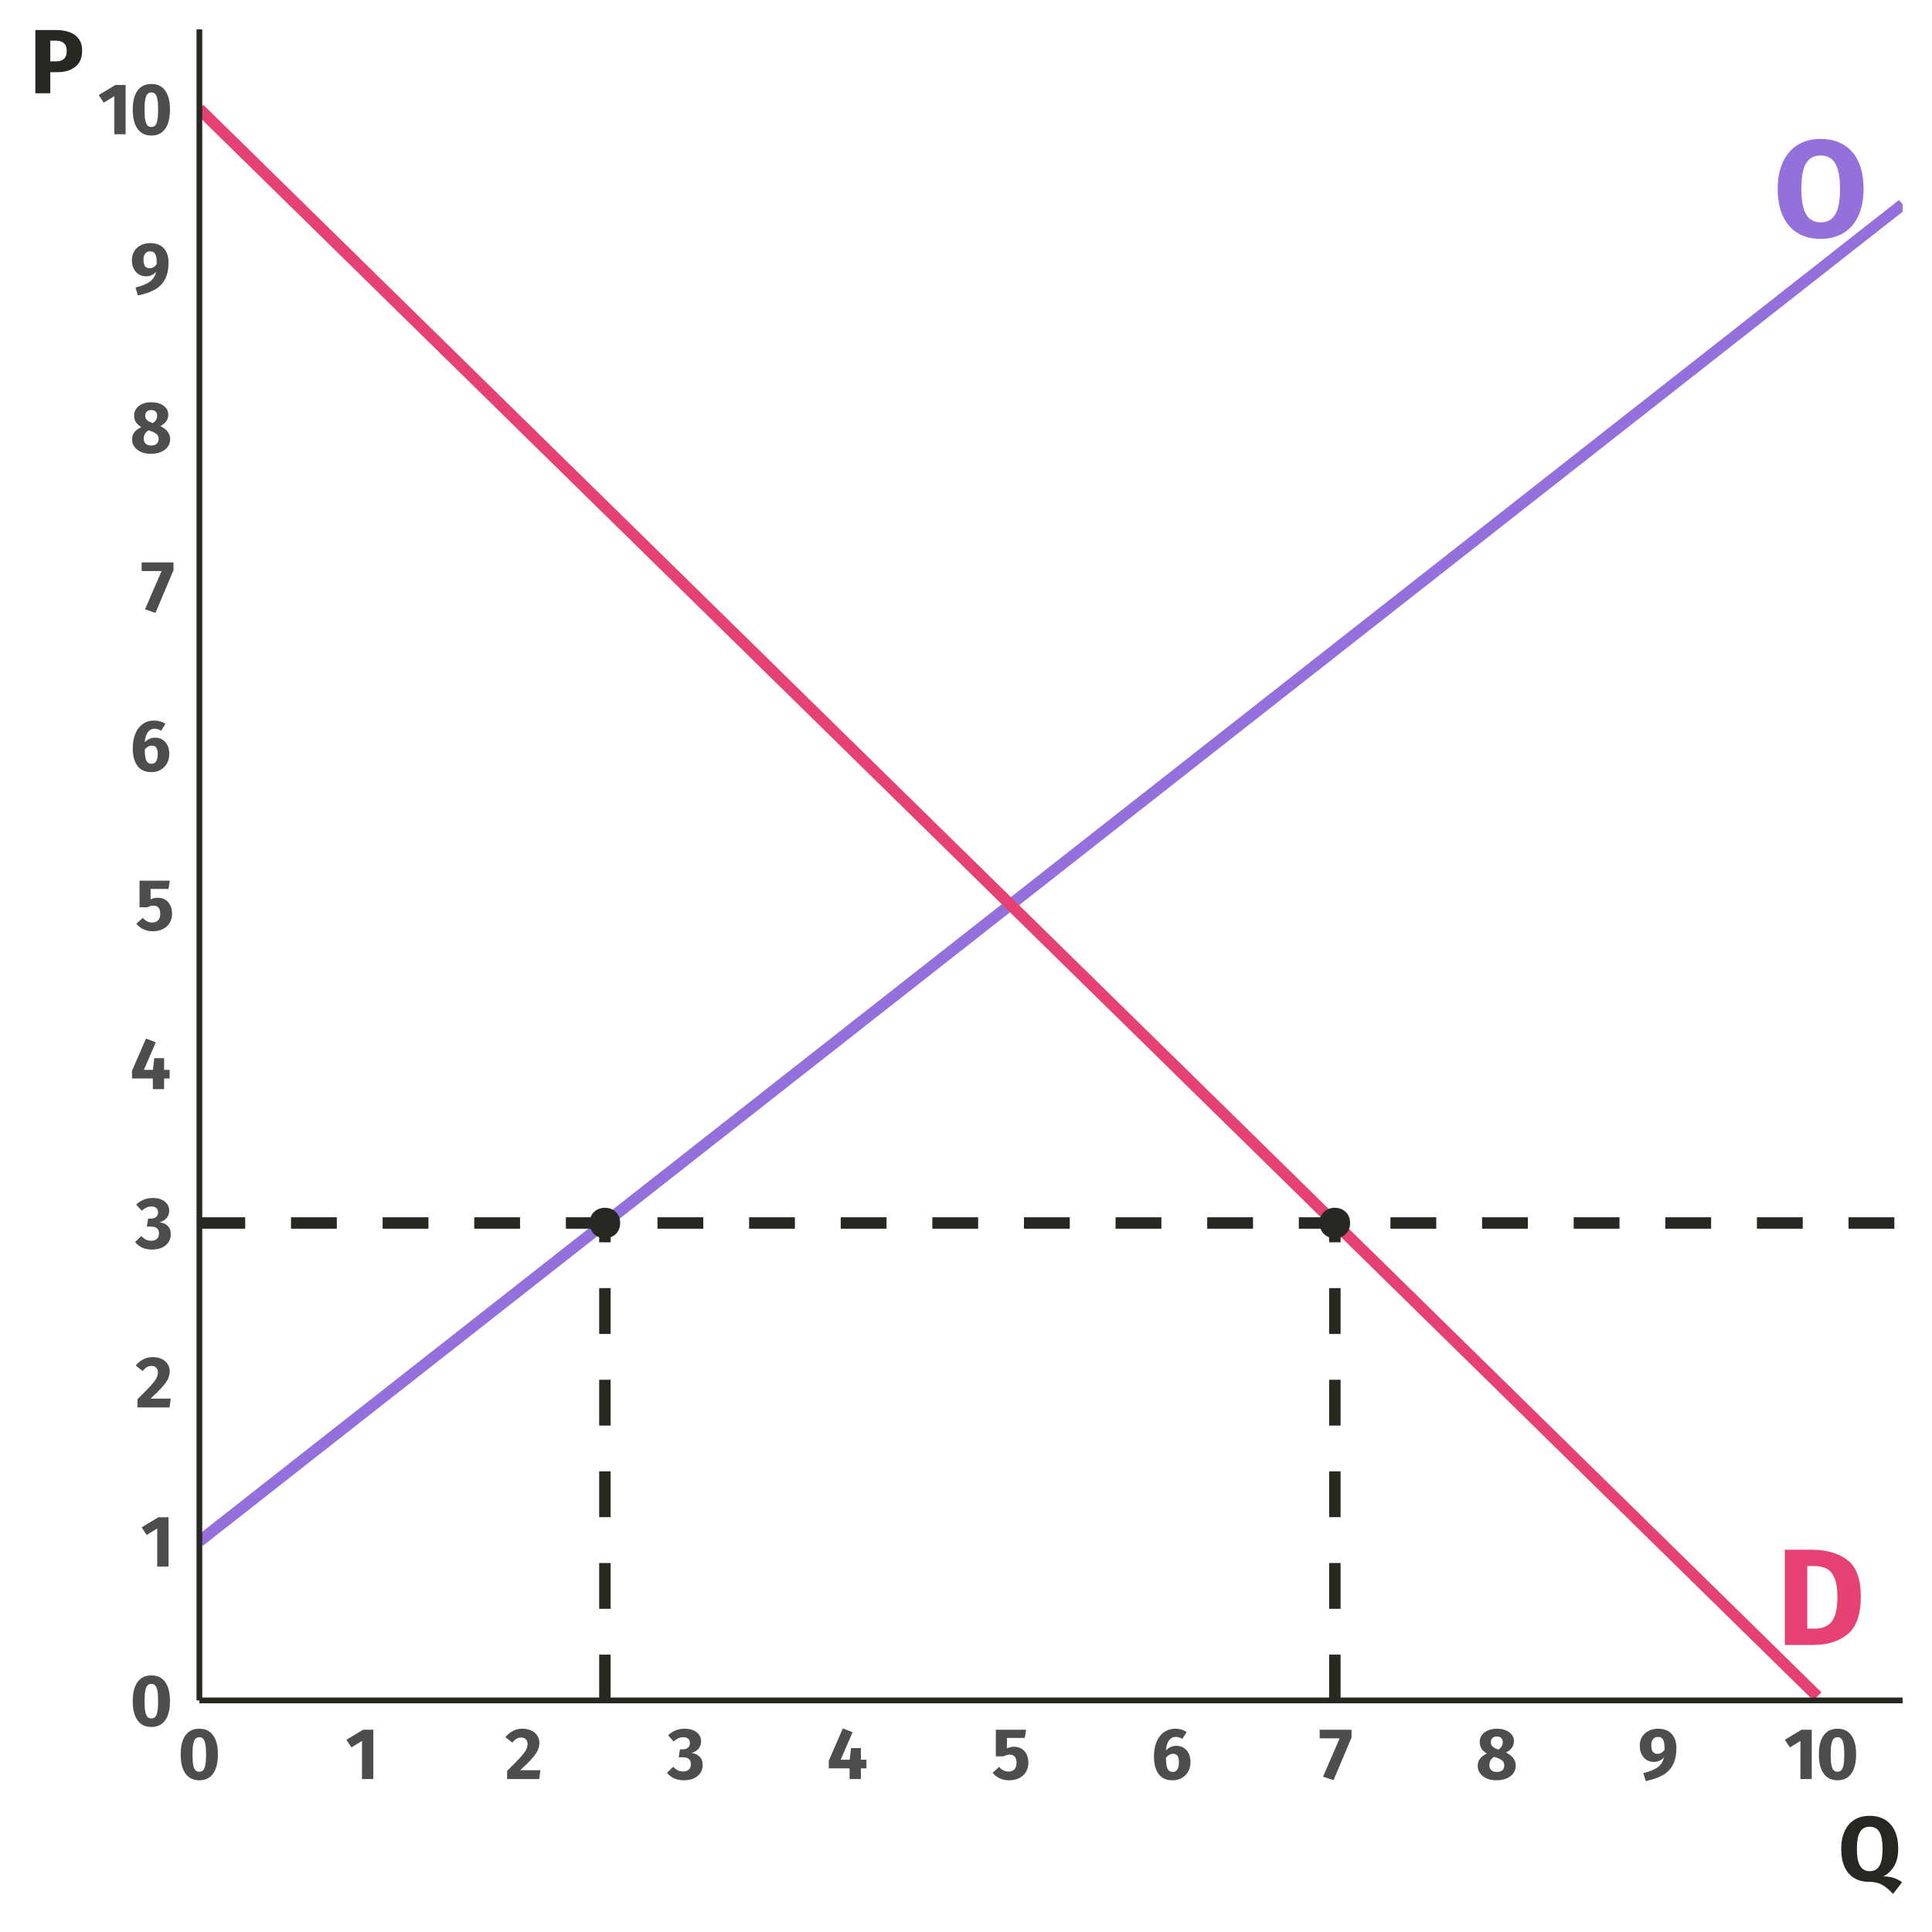
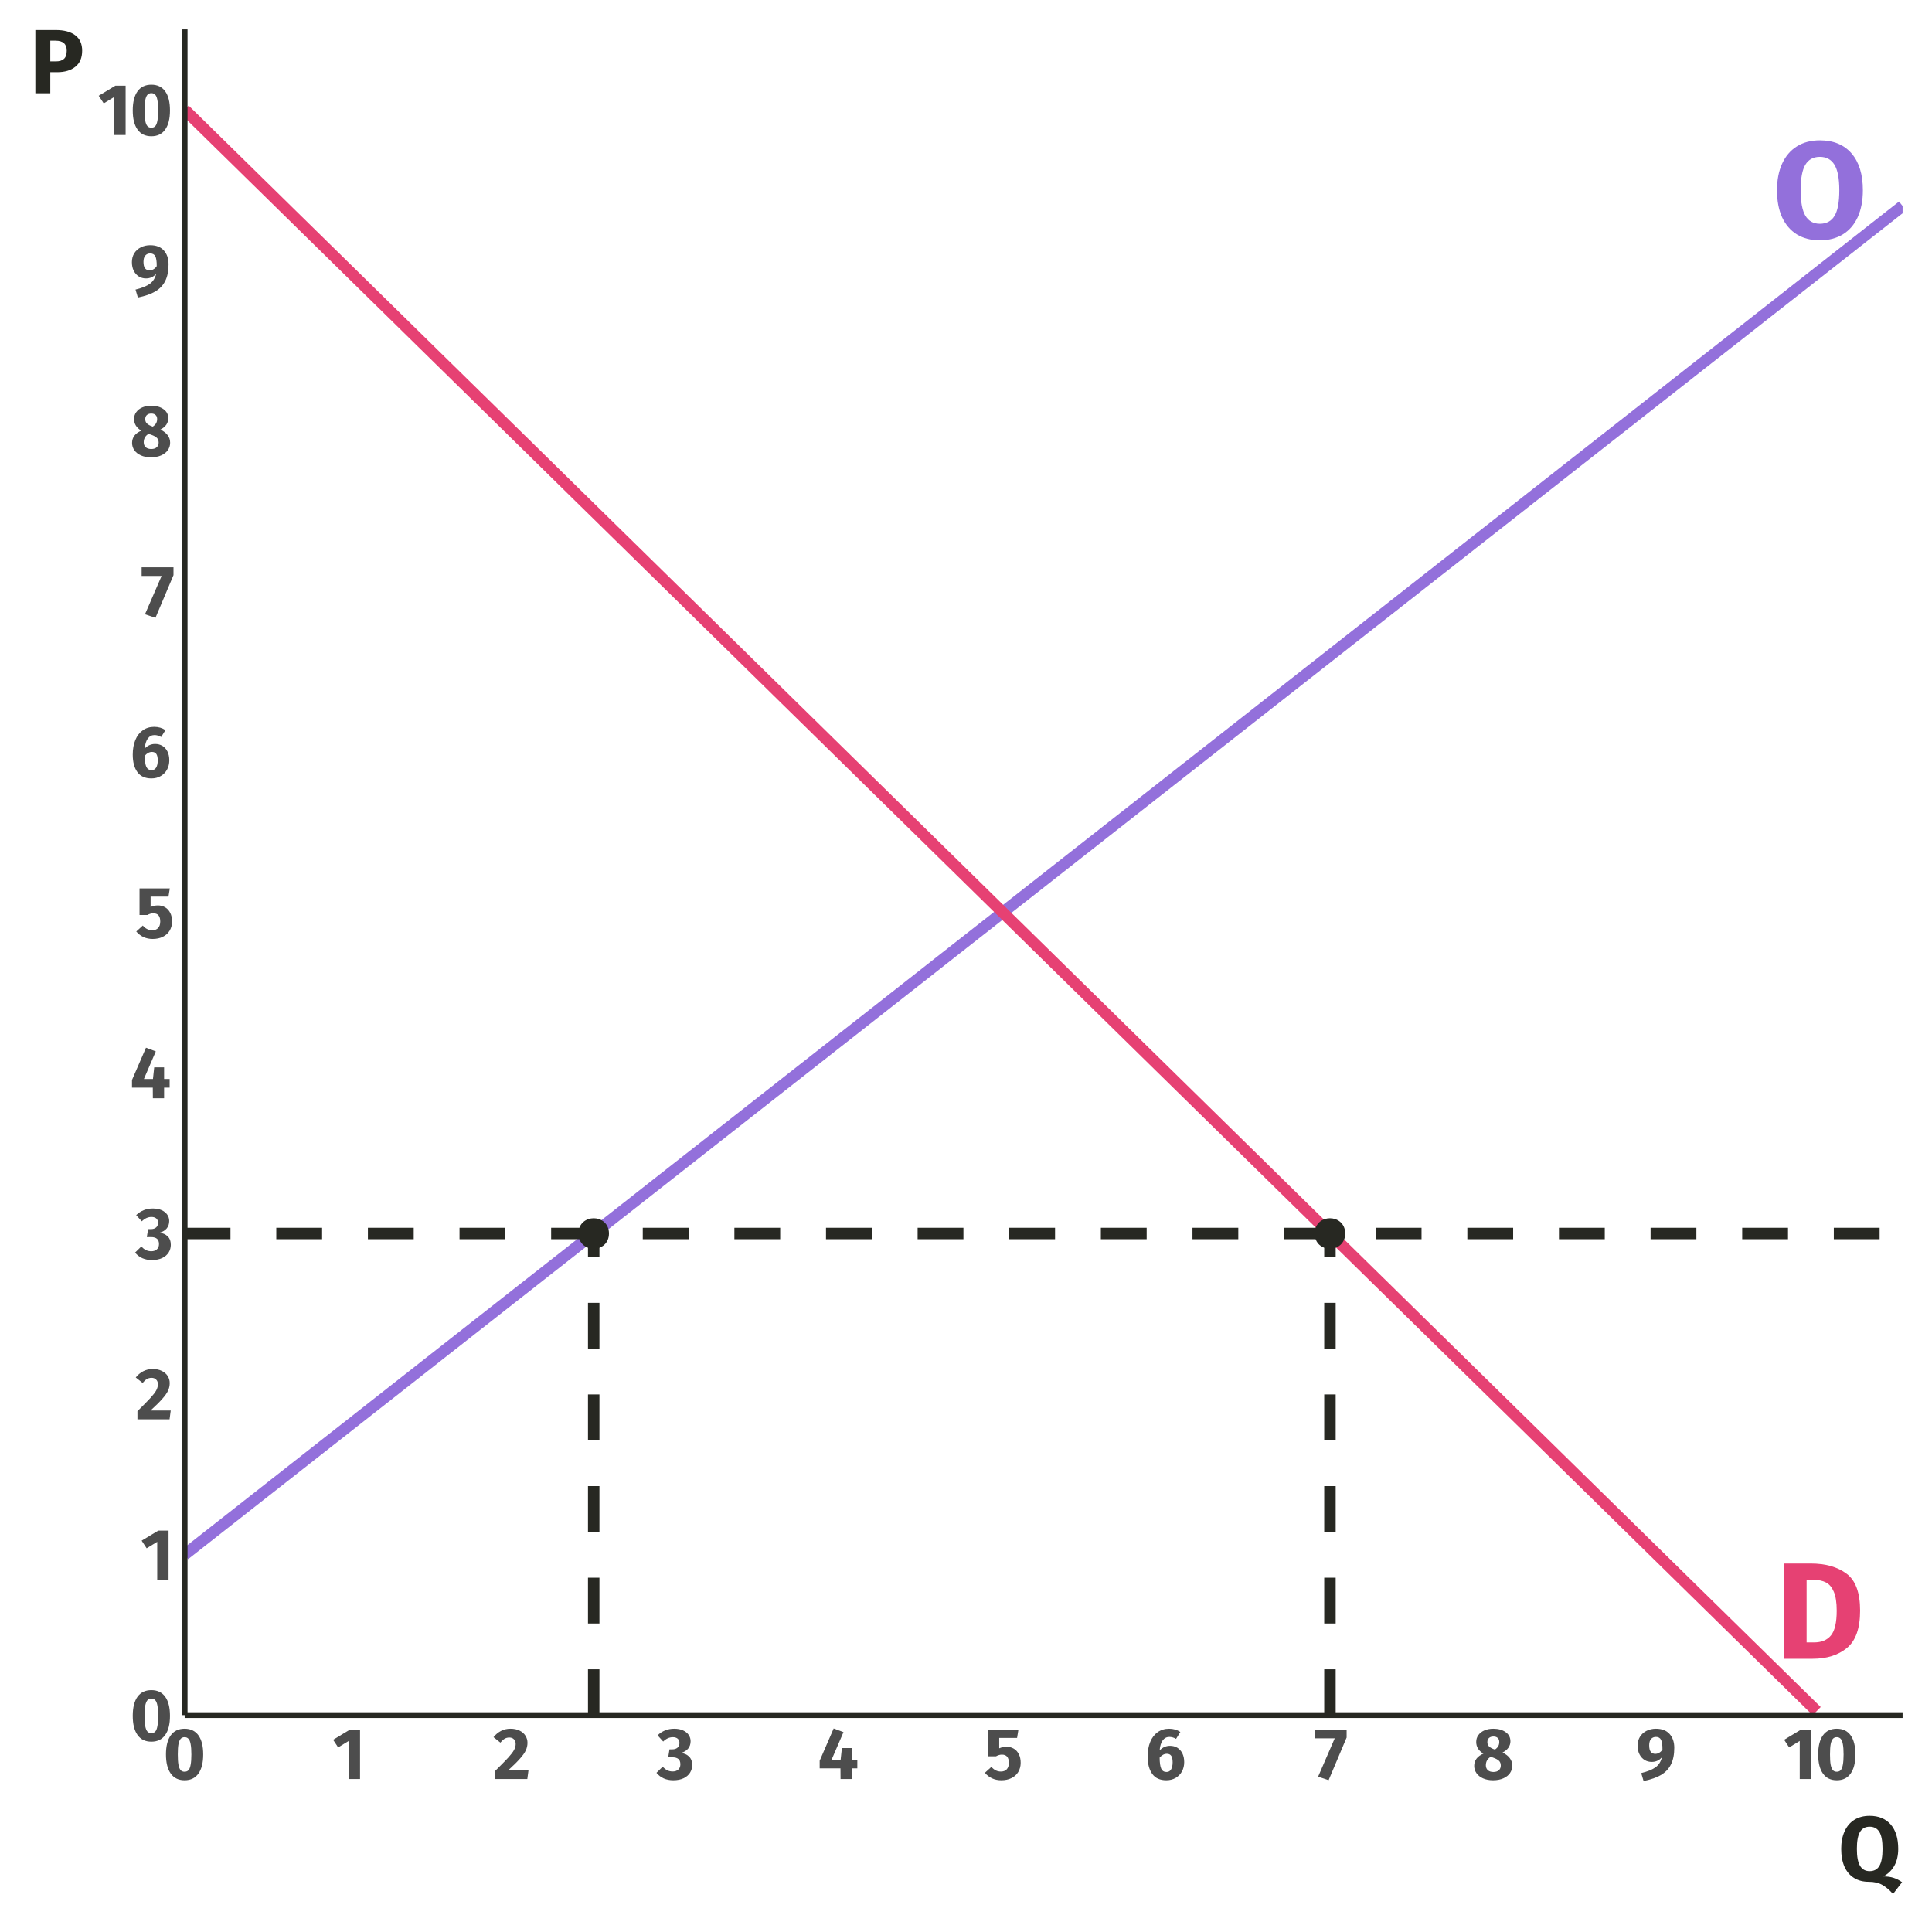
<svg xmlns="http://www.w3.org/2000/svg" xmlns:xlink="http://www.w3.org/1999/xlink" width="360" height="360" viewBox="0 0 360 360">
  <defs>
    <g>
      <g id="glyph-0-0">
        <path d="M 13.906 8.969 L 3.156 8.969 L 3.156 -26.891 L 13.906 -26.891 Z M 4.562 -25.562 L 4.562 7.625 L 12.516 7.625 L 12.516 -25.562 Z M 8.297 -11.547 C 9.316 -11.547 10.047 -11.27 10.484 -10.719 C 10.922 -10.176 11.141 -9.473 11.141 -8.609 C 11.141 -7.703 10.945 -7 10.562 -6.5 C 10.176 -6.008 9.555 -5.703 8.703 -5.578 L 8.703 -4.438 C 8.703 -4.25 8.641 -4.098 8.516 -3.984 C 8.391 -3.867 8.238 -3.812 8.062 -3.812 C 7.895 -3.812 7.742 -3.867 7.609 -3.984 C 7.484 -4.098 7.422 -4.25 7.422 -4.438 L 7.422 -6.578 C 8.328 -6.629 8.941 -6.797 9.266 -7.078 C 9.586 -7.359 9.75 -7.848 9.75 -8.547 C 9.75 -9.117 9.641 -9.555 9.422 -9.859 C 9.203 -10.172 8.789 -10.328 8.188 -10.328 C 7.695 -10.328 7.254 -10.227 6.859 -10.031 C 6.723 -9.988 6.613 -9.969 6.531 -9.969 C 6.344 -9.969 6.191 -10.02 6.078 -10.125 C 5.973 -10.238 5.922 -10.379 5.922 -10.547 C 5.922 -10.867 6.172 -11.113 6.672 -11.281 C 7.172 -11.457 7.711 -11.547 8.297 -11.547 Z M 8.062 -3.078 C 8.32 -3.078 8.535 -2.988 8.703 -2.812 C 8.879 -2.645 8.969 -2.43 8.969 -2.172 C 8.969 -1.898 8.879 -1.676 8.703 -1.5 C 8.535 -1.32 8.32 -1.234 8.062 -1.234 C 7.812 -1.234 7.598 -1.32 7.422 -1.5 C 7.254 -1.676 7.172 -1.898 7.172 -2.172 C 7.172 -2.43 7.254 -2.645 7.422 -2.812 C 7.598 -2.988 7.812 -3.078 8.062 -3.078 Z M 8.062 -3.078 " />
      </g>
      <g id="glyph-0-1">
        <path d="M 8.828 -18.188 C 11.359 -18.188 13.328 -17.375 14.734 -15.75 C 16.141 -14.125 16.844 -11.836 16.844 -8.891 C 16.844 -6.961 16.523 -5.297 15.891 -3.891 C 15.254 -2.492 14.332 -1.422 13.125 -0.672 C 11.914 0.066 10.484 0.438 8.828 0.438 C 7.172 0.438 5.742 0.07 4.547 -0.656 C 3.359 -1.395 2.441 -2.457 1.797 -3.844 C 1.16 -5.238 0.844 -6.922 0.844 -8.891 C 0.844 -10.797 1.16 -12.445 1.797 -13.844 C 2.441 -15.25 3.359 -16.32 4.547 -17.062 C 5.742 -17.812 7.172 -18.188 8.828 -18.188 Z M 8.828 -15.109 C 7.617 -15.109 6.719 -14.617 6.125 -13.641 C 5.539 -12.66 5.25 -11.078 5.25 -8.891 C 5.25 -6.703 5.547 -5.113 6.141 -4.125 C 6.742 -3.133 7.641 -2.641 8.828 -2.641 C 10.055 -2.641 10.969 -3.129 11.562 -4.109 C 12.156 -5.086 12.453 -6.68 12.453 -8.891 C 12.453 -11.086 12.148 -12.672 11.547 -13.641 C 10.953 -14.617 10.047 -15.109 8.828 -15.109 Z M 8.828 -15.109 " />
      </g>
      <g id="glyph-0-2">
        <path d="M 6.609 -17.75 C 9.391 -17.75 11.617 -17.117 13.297 -15.859 C 14.984 -14.609 15.828 -12.312 15.828 -8.969 C 15.828 -5.664 15.004 -3.344 13.359 -2 C 11.723 -0.664 9.598 0 6.984 0 L 1.672 0 L 1.672 -17.75 Z M 5.859 -14.703 L 5.859 -3.047 L 7.25 -3.047 C 8.633 -3.047 9.68 -3.477 10.391 -4.344 C 11.109 -5.207 11.469 -6.75 11.469 -8.969 C 11.469 -10.488 11.285 -11.664 10.922 -12.5 C 10.566 -13.332 10.082 -13.906 9.469 -14.219 C 8.852 -14.539 8.098 -14.703 7.203 -14.703 Z M 5.859 -14.703 " />
      </g>
      <g id="glyph-1-0">
        <path d="M 7.375 4.75 L 1.672 4.75 L 1.672 -14.266 L 7.375 -14.266 Z M 2.422 -13.562 L 2.422 4.047 L 6.641 4.047 L 6.641 -13.562 Z M 4.406 -6.125 C 4.945 -6.125 5.332 -5.977 5.562 -5.688 C 5.789 -5.406 5.906 -5.031 5.906 -4.562 C 5.906 -4.082 5.801 -3.711 5.594 -3.453 C 5.395 -3.191 5.07 -3.031 4.625 -2.969 L 4.625 -2.359 C 4.625 -2.254 4.586 -2.172 4.516 -2.109 C 4.453 -2.055 4.375 -2.031 4.281 -2.031 C 4.188 -2.031 4.102 -2.055 4.031 -2.109 C 3.969 -2.172 3.938 -2.254 3.938 -2.359 L 3.938 -3.5 C 4.414 -3.52 4.738 -3.602 4.906 -3.75 C 5.082 -3.906 5.172 -4.172 5.172 -4.547 C 5.172 -4.836 5.113 -5.066 5 -5.234 C 4.883 -5.398 4.664 -5.484 4.344 -5.484 C 4.082 -5.484 3.848 -5.43 3.641 -5.328 C 3.566 -5.297 3.508 -5.281 3.469 -5.281 C 3.363 -5.281 3.281 -5.312 3.219 -5.375 C 3.164 -5.438 3.141 -5.508 3.141 -5.594 C 3.141 -5.77 3.27 -5.898 3.531 -5.984 C 3.801 -6.078 4.094 -6.125 4.406 -6.125 Z M 4.281 -1.625 C 4.414 -1.625 4.523 -1.578 4.609 -1.484 C 4.703 -1.398 4.75 -1.289 4.75 -1.156 C 4.75 -1.008 4.703 -0.891 4.609 -0.797 C 4.523 -0.703 4.414 -0.656 4.281 -0.656 C 4.145 -0.656 4.031 -0.703 3.938 -0.797 C 3.852 -0.891 3.812 -1.008 3.812 -1.156 C 3.812 -1.289 3.852 -1.398 3.938 -1.484 C 4.031 -1.578 4.145 -1.625 4.281 -1.625 Z M 4.281 -1.625 " />
      </g>
      <g id="glyph-1-1">
        <path d="M 3.984 -9.375 C 5.109 -9.375 5.969 -8.961 6.562 -8.141 C 7.156 -7.316 7.453 -6.129 7.453 -4.578 C 7.453 -3.035 7.156 -1.848 6.562 -1.016 C 5.969 -0.18 5.109 0.234 3.984 0.234 C 2.859 0.234 2 -0.18 1.406 -1.016 C 0.812 -1.848 0.516 -3.035 0.516 -4.578 C 0.516 -6.129 0.812 -7.316 1.406 -8.141 C 2 -8.961 2.859 -9.375 3.984 -9.375 Z M 3.984 -7.797 C 3.672 -7.797 3.426 -7.691 3.25 -7.484 C 3.07 -7.285 2.938 -6.953 2.844 -6.484 C 2.758 -6.023 2.719 -5.391 2.719 -4.578 C 2.719 -3.766 2.758 -3.125 2.844 -2.656 C 2.938 -2.188 3.07 -1.852 3.25 -1.656 C 3.426 -1.457 3.672 -1.359 3.984 -1.359 C 4.285 -1.359 4.523 -1.453 4.703 -1.641 C 4.891 -1.836 5.023 -2.172 5.109 -2.641 C 5.203 -3.109 5.25 -3.754 5.25 -4.578 C 5.25 -5.398 5.203 -6.047 5.109 -6.516 C 5.023 -6.984 4.891 -7.312 4.703 -7.5 C 4.523 -7.695 4.285 -7.797 3.984 -7.797 Z M 3.984 -7.797 " />
      </g>
      <g id="glyph-1-2">
        <path d="M 5.188 0 L 3.078 0 L 3.078 -7.094 L 1.109 -5.891 L 0.172 -7.312 L 3.281 -9.188 L 5.188 -9.188 Z M 5.188 0 " />
      </g>
      <g id="glyph-1-3">
        <path d="M 3.234 -9.375 C 3.898 -9.375 4.469 -9.254 4.938 -9.016 C 5.414 -8.785 5.781 -8.469 6.031 -8.062 C 6.281 -7.664 6.406 -7.227 6.406 -6.75 C 6.406 -6.258 6.301 -5.789 6.094 -5.344 C 5.895 -4.906 5.539 -4.398 5.031 -3.828 C 4.531 -3.254 3.797 -2.523 2.828 -1.641 L 6.594 -1.641 L 6.375 0 L 0.391 0 L 0.391 -1.516 C 1.504 -2.617 2.316 -3.445 2.828 -4 C 3.336 -4.562 3.691 -5.023 3.891 -5.391 C 4.098 -5.766 4.203 -6.145 4.203 -6.531 C 4.203 -6.906 4.094 -7.195 3.875 -7.406 C 3.664 -7.625 3.379 -7.734 3.016 -7.734 C 2.691 -7.734 2.398 -7.656 2.141 -7.5 C 1.891 -7.352 1.629 -7.113 1.359 -6.781 L 0.078 -7.797 C 0.461 -8.285 0.922 -8.672 1.453 -8.953 C 1.984 -9.234 2.578 -9.375 3.234 -9.375 Z M 3.234 -9.375 " />
      </g>
      <g id="glyph-1-4">
-         <path d="M 3.25 -9.375 C 3.895 -9.375 4.445 -9.27 4.906 -9.062 C 5.363 -8.852 5.711 -8.57 5.953 -8.219 C 6.191 -7.863 6.312 -7.473 6.312 -7.047 C 6.312 -6.492 6.156 -6.031 5.844 -5.656 C 5.531 -5.281 5.086 -5.016 4.516 -4.859 C 5.129 -4.785 5.629 -4.562 6.016 -4.188 C 6.41 -3.812 6.609 -3.281 6.609 -2.594 C 6.609 -2.082 6.473 -1.609 6.203 -1.172 C 5.93 -0.742 5.531 -0.398 5 -0.141 C 4.469 0.109 3.832 0.234 3.094 0.234 C 1.758 0.234 0.711 -0.227 -0.047 -1.156 L 1.094 -2.281 C 1.406 -1.977 1.707 -1.754 2 -1.609 C 2.301 -1.473 2.629 -1.406 2.984 -1.406 C 3.398 -1.406 3.738 -1.52 4 -1.75 C 4.27 -1.988 4.406 -2.316 4.406 -2.734 C 4.406 -3.203 4.281 -3.535 4.031 -3.734 C 3.781 -3.941 3.406 -4.047 2.906 -4.047 L 2.141 -4.047 L 2.375 -5.531 L 2.906 -5.531 C 3.312 -5.531 3.633 -5.633 3.875 -5.844 C 4.113 -6.051 4.234 -6.348 4.234 -6.734 C 4.234 -7.066 4.125 -7.328 3.906 -7.516 C 3.688 -7.703 3.383 -7.797 3 -7.797 C 2.352 -7.797 1.754 -7.523 1.203 -6.984 L 0.156 -8.141 C 1.02 -8.961 2.051 -9.375 3.25 -9.375 Z M 3.25 -9.375 " />
+         <path d="M 3.25 -9.375 C 3.895 -9.375 4.445 -9.27 4.906 -9.062 C 5.363 -8.852 5.711 -8.57 5.953 -8.219 C 6.191 -7.863 6.312 -7.473 6.312 -7.047 C 6.312 -6.492 6.156 -6.031 5.844 -5.656 C 5.531 -5.281 5.086 -5.016 4.516 -4.859 C 5.129 -4.785 5.629 -4.562 6.016 -4.188 C 6.41 -3.812 6.609 -3.281 6.609 -2.594 C 6.609 -2.082 6.473 -1.609 6.203 -1.172 C 5.93 -0.742 5.531 -0.398 5 -0.141 C 4.469 0.105 3.832 0.234 3.094 0.234 C 1.758 0.234 0.711 -0.227 -0.047 -1.156 L 1.094 -2.281 C 1.406 -1.977 1.707 -1.754 2 -1.609 C 2.301 -1.473 2.629 -1.406 2.984 -1.406 C 3.398 -1.406 3.738 -1.52 4 -1.75 C 4.27 -1.988 4.406 -2.316 4.406 -2.734 C 4.406 -3.203 4.281 -3.535 4.031 -3.734 C 3.781 -3.941 3.406 -4.047 2.906 -4.047 L 2.141 -4.047 L 2.375 -5.531 L 2.906 -5.531 C 3.312 -5.531 3.633 -5.633 3.875 -5.844 C 4.113 -6.051 4.234 -6.348 4.234 -6.734 C 4.234 -7.066 4.125 -7.328 3.906 -7.516 C 3.688 -7.703 3.383 -7.797 3 -7.797 C 2.352 -7.797 1.754 -7.523 1.203 -6.984 L 0.156 -8.141 C 1.02 -8.961 2.051 -9.375 3.25 -9.375 Z M 3.25 -9.375 " />
      </g>
      <g id="glyph-1-5">
        <path d="M 7.391 -1.984 L 6.359 -1.984 L 6.359 0 L 4.266 0 L 4.25 -1.984 L 0.375 -1.984 L 0.375 -3.406 L 2.984 -9.422 L 4.812 -8.734 L 2.594 -3.594 L 4.281 -3.594 L 4.516 -5.766 L 6.359 -5.766 L 6.359 -3.594 L 7.391 -3.594 Z M 7.391 -1.984 " />
      </g>
      <g id="glyph-1-6">
        <path d="M 6.172 -7.656 L 2.844 -7.656 L 2.844 -5.719 C 3.27 -5.914 3.723 -6.016 4.203 -6.016 C 4.711 -6.016 5.164 -5.895 5.562 -5.656 C 5.957 -5.426 6.27 -5.082 6.5 -4.625 C 6.727 -4.176 6.844 -3.645 6.844 -3.031 C 6.844 -2.383 6.691 -1.812 6.391 -1.312 C 6.098 -0.82 5.676 -0.441 5.125 -0.172 C 4.582 0.098 3.953 0.234 3.234 0.234 C 1.992 0.234 0.973 -0.227 0.172 -1.156 L 1.391 -2.266 C 1.879 -1.68 2.469 -1.391 3.156 -1.391 C 3.625 -1.391 3.988 -1.531 4.25 -1.812 C 4.508 -2.094 4.641 -2.492 4.641 -3.016 C 4.641 -4.035 4.207 -4.547 3.344 -4.547 C 3.164 -4.547 2.988 -4.52 2.812 -4.469 C 2.645 -4.426 2.457 -4.348 2.25 -4.234 L 0.781 -4.234 L 0.781 -9.188 L 6.422 -9.188 Z M 6.172 -7.656 " />
      </g>
      <g id="glyph-1-7">
        <path d="M 4.688 -6.188 C 5.195 -6.188 5.648 -6.066 6.047 -5.828 C 6.441 -5.586 6.754 -5.238 6.984 -4.781 C 7.211 -4.32 7.328 -3.773 7.328 -3.141 C 7.328 -2.516 7.191 -1.945 6.922 -1.438 C 6.648 -0.926 6.258 -0.52 5.75 -0.219 C 5.25 0.082 4.664 0.234 4 0.234 C 2.82 0.234 1.945 -0.16 1.375 -0.953 C 0.801 -1.742 0.516 -2.828 0.516 -4.203 C 0.516 -5.234 0.676 -6.141 1 -6.922 C 1.32 -7.703 1.785 -8.305 2.391 -8.734 C 2.992 -9.16 3.703 -9.375 4.516 -9.375 C 5.305 -9.375 6.004 -9.172 6.609 -8.766 L 5.812 -7.484 C 5.406 -7.723 4.988 -7.844 4.562 -7.844 C 4.051 -7.844 3.633 -7.625 3.312 -7.188 C 3 -6.75 2.812 -6.129 2.75 -5.328 C 3.289 -5.898 3.938 -6.188 4.688 -6.188 Z M 4.031 -1.312 C 4.406 -1.312 4.688 -1.469 4.875 -1.781 C 5.07 -2.102 5.172 -2.547 5.172 -3.109 C 5.172 -3.68 5.082 -4.086 4.906 -4.328 C 4.727 -4.578 4.457 -4.703 4.094 -4.703 C 3.602 -4.703 3.156 -4.461 2.75 -3.984 C 2.758 -3.016 2.859 -2.328 3.047 -1.922 C 3.242 -1.516 3.57 -1.312 4.031 -1.312 Z M 4.031 -1.312 " />
      </g>
      <g id="glyph-1-8">
        <path d="M 6.109 -7.734 L 2.75 0.219 L 0.797 -0.438 L 3.891 -7.578 L 0.172 -7.578 L 0.172 -9.188 L 6.109 -9.188 Z M 6.109 -7.734 " />
      </g>
      <g id="glyph-1-9">
        <path d="M 5.672 -4.938 C 6.285 -4.633 6.738 -4.281 7.031 -3.875 C 7.332 -3.477 7.484 -3.016 7.484 -2.484 C 7.484 -1.984 7.344 -1.523 7.062 -1.109 C 6.781 -0.703 6.363 -0.375 5.812 -0.125 C 5.27 0.113 4.633 0.234 3.906 0.234 C 3.188 0.234 2.562 0.113 2.031 -0.125 C 1.5 -0.363 1.094 -0.688 0.812 -1.094 C 0.531 -1.5 0.391 -1.953 0.391 -2.453 C 0.391 -3.473 0.961 -4.234 2.109 -4.734 C 1.211 -5.266 0.766 -5.988 0.766 -6.906 C 0.766 -7.395 0.898 -7.82 1.172 -8.188 C 1.441 -8.562 1.816 -8.852 2.297 -9.062 C 2.785 -9.27 3.336 -9.375 3.953 -9.375 C 4.891 -9.375 5.656 -9.16 6.25 -8.734 C 6.844 -8.316 7.141 -7.742 7.141 -7.016 C 7.141 -6.609 7.02 -6.223 6.781 -5.859 C 6.539 -5.504 6.172 -5.195 5.672 -4.938 Z M 3.969 -7.922 C 3.625 -7.922 3.348 -7.828 3.141 -7.641 C 2.941 -7.461 2.844 -7.207 2.844 -6.875 C 2.844 -6.57 2.93 -6.32 3.109 -6.125 C 3.285 -5.926 3.566 -5.75 3.953 -5.594 L 4.25 -5.484 C 4.551 -5.691 4.758 -5.906 4.875 -6.125 C 5 -6.344 5.062 -6.602 5.062 -6.906 C 5.062 -7.219 4.969 -7.461 4.781 -7.641 C 4.594 -7.828 4.32 -7.922 3.969 -7.922 Z M 3.969 -1.312 C 4.406 -1.312 4.742 -1.422 4.984 -1.641 C 5.223 -1.859 5.344 -2.145 5.344 -2.5 C 5.344 -2.875 5.238 -3.164 5.031 -3.375 C 4.82 -3.594 4.453 -3.797 3.922 -3.984 L 3.469 -4.141 C 2.863 -3.785 2.562 -3.258 2.562 -2.562 C 2.562 -2.176 2.688 -1.867 2.938 -1.641 C 3.188 -1.422 3.531 -1.312 3.969 -1.312 Z M 3.969 -1.312 " />
      </g>
      <g id="glyph-1-10">
        <path d="M 3.766 -9.375 C 4.867 -9.375 5.711 -9.051 6.297 -8.406 C 6.891 -7.758 7.188 -6.895 7.188 -5.812 C 7.188 -4.57 6.984 -3.547 6.578 -2.734 C 6.18 -1.922 5.566 -1.266 4.734 -0.766 C 3.898 -0.273 2.812 0.102 1.469 0.375 L 1.031 -1.109 C 2.227 -1.398 3.125 -1.766 3.719 -2.203 C 4.312 -2.641 4.695 -3.254 4.875 -4.047 C 4.383 -3.473 3.754 -3.188 2.984 -3.188 C 2.492 -3.188 2.051 -3.305 1.656 -3.547 C 1.258 -3.797 0.941 -4.148 0.703 -4.609 C 0.473 -5.066 0.359 -5.602 0.359 -6.219 C 0.359 -6.844 0.504 -7.395 0.797 -7.875 C 1.098 -8.352 1.508 -8.723 2.031 -8.984 C 2.551 -9.242 3.129 -9.375 3.766 -9.375 Z M 3.641 -4.688 C 3.898 -4.688 4.145 -4.754 4.375 -4.891 C 4.613 -5.023 4.816 -5.223 4.984 -5.484 C 4.992 -6.348 4.906 -6.957 4.719 -7.312 C 4.539 -7.664 4.223 -7.844 3.766 -7.844 C 3.379 -7.844 3.07 -7.707 2.844 -7.438 C 2.625 -7.176 2.516 -6.789 2.516 -6.281 C 2.516 -5.719 2.613 -5.312 2.812 -5.062 C 3.02 -4.812 3.297 -4.688 3.641 -4.688 Z M 3.641 -4.688 " />
      </g>
      <g id="glyph-2-0">
        <path d="M 9.234 5.953 L 2.094 5.953 L 2.094 -17.844 L 9.234 -17.844 Z M 3.031 -16.969 L 3.031 5.062 L 8.312 5.062 L 8.312 -16.969 Z M 5.516 -7.672 C 6.191 -7.672 6.672 -7.488 6.953 -7.125 C 7.242 -6.758 7.391 -6.289 7.391 -5.719 C 7.391 -5.113 7.258 -4.645 7 -4.312 C 6.75 -3.988 6.344 -3.785 5.781 -3.703 L 5.781 -2.938 C 5.781 -2.812 5.738 -2.711 5.656 -2.641 C 5.57 -2.566 5.473 -2.531 5.359 -2.531 C 5.242 -2.531 5.145 -2.566 5.062 -2.641 C 4.977 -2.711 4.938 -2.812 4.938 -2.938 L 4.938 -4.375 C 5.531 -4.406 5.938 -4.516 6.156 -4.703 C 6.375 -4.891 6.484 -5.211 6.484 -5.672 C 6.484 -6.047 6.406 -6.332 6.25 -6.531 C 6.102 -6.738 5.832 -6.844 5.438 -6.844 C 5.113 -6.844 4.82 -6.781 4.562 -6.656 C 4.469 -6.625 4.391 -6.609 4.328 -6.609 C 4.203 -6.609 4.102 -6.645 4.031 -6.719 C 3.957 -6.789 3.922 -6.883 3.922 -7 C 3.922 -7.219 4.086 -7.383 4.422 -7.5 C 4.766 -7.613 5.129 -7.672 5.516 -7.672 Z M 5.359 -2.047 C 5.523 -2.047 5.664 -1.988 5.781 -1.875 C 5.895 -1.758 5.953 -1.613 5.953 -1.438 C 5.953 -1.258 5.895 -1.109 5.781 -0.984 C 5.664 -0.867 5.523 -0.812 5.359 -0.812 C 5.18 -0.812 5.035 -0.867 4.922 -0.984 C 4.816 -1.109 4.766 -1.258 4.766 -1.438 C 4.766 -1.613 4.816 -1.758 4.922 -1.875 C 5.035 -1.988 5.18 -2.047 5.359 -2.047 Z M 5.359 -2.047 " />
      </g>
      <g id="glyph-2-1">
        <path d="M 8.422 -0.766 C 9.148 -0.766 9.785 -0.676 10.328 -0.5 C 10.879 -0.32 11.406 -0.051 11.906 0.312 L 10.219 2.5 C 9.57 1.77 8.906 1.207 8.219 0.812 C 7.539 0.426 6.695 0.234 5.688 0.234 C 4.633 0.234 3.723 -0.004 2.953 -0.484 C 2.18 -0.961 1.586 -1.66 1.172 -2.578 C 0.766 -3.504 0.562 -4.613 0.562 -5.906 C 0.562 -7.164 0.773 -8.258 1.203 -9.188 C 1.629 -10.125 2.238 -10.836 3.031 -11.328 C 3.82 -11.816 4.766 -12.062 5.859 -12.062 C 7.535 -12.062 8.844 -11.523 9.781 -10.453 C 10.719 -9.379 11.188 -7.863 11.188 -5.906 C 11.188 -3.5 10.266 -1.785 8.422 -0.766 Z M 3.484 -5.906 C 3.484 -4.445 3.68 -3.391 4.078 -2.734 C 4.473 -2.078 5.066 -1.75 5.859 -1.75 C 6.68 -1.75 7.285 -2.07 7.672 -2.719 C 8.066 -3.375 8.266 -4.438 8.266 -5.906 C 8.266 -7.363 8.066 -8.414 7.672 -9.062 C 7.273 -9.707 6.672 -10.031 5.859 -10.031 C 5.055 -10.031 4.457 -9.703 4.062 -9.047 C 3.676 -8.398 3.484 -7.352 3.484 -5.906 Z M 3.484 -5.906 " />
      </g>
      <g id="glyph-2-2">
        <path d="M 4.906 -11.781 C 6.457 -11.781 7.664 -11.457 8.531 -10.812 C 9.395 -10.164 9.828 -9.207 9.828 -7.938 C 9.828 -6.613 9.406 -5.613 8.562 -4.938 C 7.719 -4.258 6.586 -3.922 5.172 -3.922 L 3.891 -3.922 L 3.891 0 L 1.109 0 L 1.109 -11.781 Z M 4.938 -5.938 C 5.594 -5.938 6.094 -6.094 6.438 -6.406 C 6.781 -6.719 6.953 -7.227 6.953 -7.938 C 6.953 -9.176 6.258 -9.797 4.875 -9.797 L 3.891 -9.797 L 3.891 -5.938 Z M 4.938 -5.938 " />
      </g>
    </g>
    <clipPath id="clip-0">
-       <path clip-rule="nonzero" d="M 37.152 37 L 354.523 37 L 354.523 289 L 37.152 289 Z M 37.152 37 " />
+       <path clip-rule="nonzero" d="M 34.41 37 L 354.52 37 L 354.52 291 L 34.41 291 Z M 34.41 37 " />
    </clipPath>
    <clipPath id="clip-1">
-       <path clip-rule="nonzero" d="M 37.152 19 L 340 19 L 340 316.852 L 37.152 316.852 Z M 37.152 19 " />
+       <path clip-rule="nonzero" d="M 34.41 19 L 340 19 L 340 319.59 L 34.41 319.59 Z M 34.41 19 " />
    </clipPath>
    <clipPath id="clip-2">
-       <path clip-rule="nonzero" d="M 37.152 226 L 354.523 226 L 354.523 229 L 37.152 229 Z M 37.152 226 " />
+       <path clip-rule="nonzero" d="M 34.41 228 L 354.52 228 L 354.52 231 L 34.41 231 Z M 34.41 228 " />
    </clipPath>
    <clipPath id="clip-3">
-       <path clip-rule="nonzero" d="M 247 226 L 250 226 L 250 316.852 L 247 316.852 Z M 247 226 " />
+       <path clip-rule="nonzero" d="M 246 228 L 249 228 L 249 319.59 L 246 319.59 Z M 246 228 " />
    </clipPath>
    <clipPath id="clip-4">
-       <path clip-rule="nonzero" d="M 111 226 L 114 226 L 114 316.852 L 111 316.852 Z M 111 226 " />
+       <path clip-rule="nonzero" d="M 109 228 L 112 228 L 112 319.59 L 109 319.59 Z M 109 228 " />
    </clipPath>
  </defs>
  <rect x="-36" y="-36" width="432" height="432" fill="rgb(100%, 100%, 100%)" fill-opacity="1" />
  <g clip-path="url(#clip-0)">
-     <path fill="none" stroke-width="2.134" stroke-linecap="butt" stroke-linejoin="round" stroke="rgb(57.647%, 43.922%, 85.882%)" stroke-opacity="1" stroke-miterlimit="10" d="M 37.152 287.195 L 40.324 284.703 L 43.5 282.215 L 49.844 277.23 L 53.02 274.742 L 56.191 272.25 L 59.367 269.758 L 62.539 267.266 L 65.715 264.777 L 68.887 262.285 L 72.062 259.793 L 75.234 257.305 L 78.41 254.812 L 81.582 252.32 L 84.758 249.832 L 87.93 247.34 L 91.105 244.848 L 94.277 242.359 L 97.449 239.867 L 100.625 237.375 L 103.797 234.887 L 106.973 232.395 L 110.145 229.902 L 113.32 227.41 L 116.492 224.922 L 119.668 222.43 L 122.84 219.938 L 126.016 217.449 L 129.188 214.957 L 132.363 212.465 L 135.535 209.977 L 138.711 207.484 L 141.883 204.992 L 145.055 202.504 L 148.23 200.012 L 151.402 197.52 L 154.578 195.031 L 157.75 192.539 L 160.926 190.047 L 164.098 187.559 L 167.273 185.066 L 170.445 182.574 L 173.621 180.082 L 176.793 177.594 L 179.969 175.102 L 183.141 172.609 L 186.316 170.121 L 192.66 165.137 L 195.836 162.648 L 199.008 160.156 L 202.184 157.664 L 205.355 155.176 L 208.531 152.684 L 211.703 150.191 L 214.879 147.703 L 218.051 145.211 L 221.227 142.719 L 224.398 140.227 L 227.574 137.738 L 230.746 135.246 L 233.922 132.754 L 237.094 130.266 L 240.266 127.773 L 243.441 125.281 L 246.613 122.793 L 249.789 120.301 L 252.961 117.809 L 256.137 115.32 L 259.309 112.828 L 262.484 110.336 L 265.656 107.848 L 268.832 105.355 L 272.004 102.863 L 275.18 100.375 L 278.352 97.883 L 281.527 95.391 L 284.699 92.898 L 287.871 90.41 L 291.047 87.918 L 294.219 85.426 L 297.395 82.938 L 300.566 80.445 L 303.742 77.953 L 306.914 75.465 L 310.09 72.973 L 313.262 70.48 L 316.438 67.992 L 319.609 65.5 L 322.785 63.008 L 325.957 60.52 L 329.133 58.027 L 335.477 53.043 L 338.652 50.555 L 341.824 48.062 L 345 45.57 L 348.172 43.082 L 351.348 40.59 L 354.52 38.098 " />
+     <path fill="none" stroke-width="2.134" stroke-linecap="butt" stroke-linejoin="round" stroke="rgb(57.647%, 43.922%, 85.882%)" stroke-opacity="1" stroke-miterlimit="10" d="M 34.41 289.676 L 37.613 287.16 L 40.812 284.648 L 44.016 282.137 L 47.215 279.621 L 50.418 277.109 L 53.617 274.598 L 56.82 272.082 L 60.02 269.57 L 63.223 267.059 L 66.422 264.547 L 69.621 262.031 L 72.824 259.52 L 76.023 257.008 L 79.227 254.492 L 82.426 251.98 L 85.629 249.469 L 88.828 246.953 L 92.031 244.441 L 95.23 241.93 L 98.434 239.418 L 101.633 236.902 L 104.836 234.391 L 108.035 231.879 L 111.238 229.363 L 114.438 226.852 L 117.641 224.34 L 120.84 221.824 L 124.043 219.312 L 127.242 216.801 L 130.445 214.289 L 133.645 211.773 L 136.848 209.262 L 140.047 206.75 L 143.25 204.234 L 146.449 201.723 L 149.652 199.211 L 152.852 196.699 L 156.051 194.184 L 159.254 191.672 L 162.453 189.16 L 165.656 186.645 L 168.855 184.133 L 172.059 181.621 L 175.258 179.105 L 178.461 176.594 L 181.66 174.082 L 184.863 171.57 L 188.062 169.055 L 191.266 166.543 L 194.465 164.031 L 197.668 161.516 L 200.867 159.004 L 204.07 156.492 L 207.27 153.977 L 210.473 151.465 L 213.672 148.953 L 216.875 146.441 L 220.074 143.926 L 223.277 141.414 L 226.477 138.902 L 229.68 136.387 L 236.078 131.363 L 239.281 128.852 L 242.48 126.336 L 245.684 123.824 L 248.883 121.312 L 252.086 118.797 L 255.285 116.285 L 258.488 113.773 L 261.688 111.258 L 264.891 108.746 L 268.09 106.234 L 271.293 103.723 L 274.492 101.207 L 277.695 98.695 L 280.895 96.184 L 284.098 93.668 L 287.297 91.156 L 290.5 88.645 L 293.699 86.129 L 296.902 83.617 L 300.102 81.105 L 303.305 78.594 L 306.504 76.078 L 309.707 73.566 L 312.906 71.055 L 316.105 68.539 L 319.309 66.027 L 322.508 63.516 L 325.711 61.004 L 328.91 58.488 L 332.113 55.977 L 335.312 53.465 L 338.516 50.949 L 341.715 48.438 L 344.918 45.926 L 348.117 43.41 L 351.32 40.898 L 354.52 38.387 " />
  </g>
  <g fill="rgb(57.647%, 43.922%, 85.882%)" fill-opacity="1">
-     <use xlink:href="#glyph-0-1" x="330.406" y="44.075" />
+     <use xlink:href="#glyph-0-1" x="330.277" y="44.337" />
  </g>
  <g clip-path="url(#clip-1)">
-     <path fill="none" stroke-width="2.134" stroke-linecap="butt" stroke-linejoin="round" stroke="rgb(90.196%, 25.49%, 45.098%)" stroke-opacity="1" stroke-miterlimit="10" d="M 37.152 20.305 L 40.324 23.422 L 43.5 26.535 L 49.844 32.762 L 53.02 35.875 L 56.191 38.988 L 59.367 42.102 L 62.539 45.215 L 65.715 48.328 L 68.887 51.445 L 72.062 54.559 L 75.234 57.672 L 78.41 60.785 L 81.582 63.898 L 84.758 67.012 L 87.93 70.125 L 91.105 73.238 L 94.277 76.352 L 97.449 79.469 L 100.625 82.582 L 103.797 85.695 L 106.973 88.809 L 110.145 91.922 L 113.32 95.035 L 116.492 98.148 L 119.668 101.262 L 122.84 104.375 L 126.016 107.488 L 129.188 110.605 L 132.363 113.719 L 135.535 116.832 L 138.711 119.945 L 145.055 126.172 L 148.23 129.285 L 151.402 132.398 L 154.578 135.512 L 157.75 138.629 L 160.926 141.742 L 164.098 144.855 L 167.273 147.969 L 170.445 151.082 L 173.621 154.195 L 176.793 157.309 L 179.969 160.422 L 183.141 163.535 L 186.316 166.652 L 192.66 172.879 L 195.836 175.992 L 199.008 179.105 L 202.184 182.219 L 205.355 185.332 L 208.531 188.445 L 211.703 191.559 L 214.879 194.672 L 218.051 197.789 L 221.227 200.902 L 224.398 204.016 L 227.574 207.129 L 230.746 210.242 L 233.922 213.355 L 240.266 219.582 L 243.441 222.695 L 246.613 225.812 L 249.789 228.926 L 252.961 232.039 L 256.137 235.152 L 259.309 238.266 L 262.484 241.379 L 265.656 244.492 L 268.832 247.605 L 272.004 250.719 L 275.18 253.836 L 278.352 256.949 L 281.527 260.062 L 287.871 266.289 L 291.047 269.402 L 294.219 272.516 L 297.395 275.629 L 300.566 278.742 L 303.742 281.855 L 306.914 284.973 L 310.09 288.086 L 313.262 291.199 L 316.438 294.312 L 319.609 297.426 L 322.785 300.539 L 325.957 303.652 L 329.133 306.766 L 332.305 309.879 L 335.477 312.996 L 338.652 316.109 " />
+     <path fill="none" stroke-width="2.134" stroke-linecap="butt" stroke-linejoin="round" stroke="rgb(90.196%, 25.49%, 45.098%)" stroke-opacity="1" stroke-miterlimit="10" d="M 34.41 20.438 L 37.613 23.578 L 40.812 26.719 L 44.016 29.859 L 47.215 33 L 50.418 36.141 L 53.617 39.285 L 56.82 42.426 L 60.02 45.566 L 63.223 48.707 L 69.621 54.988 L 72.824 58.129 L 76.023 61.27 L 79.227 64.414 L 82.426 67.555 L 85.629 70.695 L 88.828 73.836 L 92.031 76.977 L 95.23 80.117 L 98.434 83.258 L 101.633 86.398 L 104.836 89.543 L 108.035 92.684 L 111.238 95.824 L 114.438 98.965 L 117.641 102.105 L 120.84 105.246 L 124.043 108.387 L 127.242 111.527 L 130.445 114.672 L 133.645 117.812 L 136.848 120.953 L 140.047 124.094 L 143.25 127.234 L 146.449 130.375 L 149.652 133.516 L 156.051 139.797 L 159.254 142.941 L 162.453 146.082 L 165.656 149.223 L 168.855 152.363 L 172.059 155.504 L 175.258 158.645 L 178.461 161.785 L 181.66 164.926 L 184.863 168.07 L 188.062 171.211 L 191.266 174.352 L 194.465 177.492 L 197.668 180.633 L 200.867 183.773 L 204.07 186.914 L 207.27 190.055 L 210.473 193.199 L 213.672 196.34 L 216.875 199.48 L 220.074 202.621 L 223.277 205.762 L 226.477 208.902 L 229.68 212.043 L 236.078 218.324 L 239.281 221.469 L 242.48 224.609 L 245.684 227.75 L 248.883 230.891 L 252.086 234.031 L 255.285 237.172 L 258.488 240.312 L 261.688 243.453 L 264.891 246.598 L 268.09 249.738 L 271.293 252.879 L 274.492 256.02 L 277.695 259.16 L 280.895 262.301 L 284.098 265.441 L 287.297 268.582 L 290.5 271.727 L 293.699 274.867 L 296.902 278.008 L 300.102 281.148 L 303.305 284.289 L 306.504 287.43 L 309.707 290.57 L 316.105 296.852 L 319.309 299.996 L 322.508 303.137 L 325.711 306.277 L 328.91 309.418 L 332.113 312.559 L 335.312 315.699 L 338.516 318.84 " />
  </g>
  <g fill="rgb(90.196%, 25.49%, 45.098%)" fill-opacity="1">
-     <use xlink:href="#glyph-0-2" x="330.906" y="306.517" />
+     <use xlink:href="#glyph-0-2" x="330.777" y="309.087" />
  </g>
  <g clip-path="url(#clip-2)">
-     <path fill="none" stroke-width="2.134" stroke-linecap="butt" stroke-linejoin="round" stroke="rgb(15.294%, 15.686%, 13.333%)" stroke-opacity="1" stroke-dasharray="8.536 8.536" stroke-miterlimit="10" d="M 37.152 227.887 L 354.52 227.887 " />
+     <path fill="none" stroke-width="2.134" stroke-linecap="butt" stroke-linejoin="round" stroke="rgb(15.294%, 15.686%, 13.333%)" stroke-opacity="1" stroke-dasharray="8.536 8.536" stroke-miterlimit="10" d="M 34.41 229.844 L 354.52 229.844 " />
  </g>
  <g clip-path="url(#clip-3)">
-     <path fill="none" stroke-width="2.134" stroke-linecap="butt" stroke-linejoin="round" stroke="rgb(15.294%, 15.686%, 13.333%)" stroke-opacity="1" stroke-dasharray="8.536 8.536" stroke-miterlimit="10" d="M 248.73 316.848 L 248.73 227.887 " />
+     <path fill="none" stroke-width="2.134" stroke-linecap="butt" stroke-linejoin="round" stroke="rgb(15.294%, 15.686%, 13.333%)" stroke-opacity="1" stroke-dasharray="8.536 8.536" stroke-miterlimit="10" d="M 247.816 319.59 L 247.816 229.844 " />
  </g>
-   <path fill-rule="nonzero" fill="rgb(15.294%, 15.686%, 13.333%)" fill-opacity="1" stroke-width="0.709" stroke-linecap="round" stroke-linejoin="round" stroke="rgb(15.294%, 15.686%, 13.333%)" stroke-opacity="1" stroke-miterlimit="10" d="M 251.219 227.887 C 251.219 231.203 246.242 231.203 246.242 227.887 C 246.242 224.57 251.219 224.57 251.219 227.887 " />
+   <path fill-rule="nonzero" fill="rgb(15.294%, 15.686%, 13.333%)" fill-opacity="1" stroke-width="0.709" stroke-linecap="round" stroke-linejoin="round" stroke="rgb(15.294%, 15.686%, 13.333%)" stroke-opacity="1" stroke-miterlimit="10" d="M 250.305 229.844 C 250.305 233.16 245.328 233.16 245.328 229.844 C 245.328 226.527 250.305 226.527 250.305 229.844 " />
  <g clip-path="url(#clip-4)">
-     <path fill="none" stroke-width="2.134" stroke-linecap="butt" stroke-linejoin="round" stroke="rgb(15.294%, 15.686%, 13.333%)" stroke-opacity="1" stroke-dasharray="8.536 8.536" stroke-miterlimit="10" d="M 112.715 316.848 L 112.715 227.887 " />
+     <path fill="none" stroke-width="2.134" stroke-linecap="butt" stroke-linejoin="round" stroke="rgb(15.294%, 15.686%, 13.333%)" stroke-opacity="1" stroke-dasharray="8.536 8.536" stroke-miterlimit="10" d="M 110.629 319.59 L 110.629 229.844 " />
  </g>
-   <path fill-rule="nonzero" fill="rgb(15.294%, 15.686%, 13.333%)" fill-opacity="1" stroke-width="0.709" stroke-linecap="round" stroke-linejoin="round" stroke="rgb(15.294%, 15.686%, 13.333%)" stroke-opacity="1" stroke-miterlimit="10" d="M 115.203 227.887 C 115.203 231.203 110.227 231.203 110.227 227.887 C 110.227 224.57 115.203 224.57 115.203 227.887 " />
-   <path fill="none" stroke-width="1.067" stroke-linecap="butt" stroke-linejoin="round" stroke="rgb(15.294%, 15.686%, 13.333%)" stroke-opacity="1" stroke-miterlimit="10" d="M 37.152 316.848 L 37.152 5.48 " />
+   <path fill-rule="nonzero" fill="rgb(15.294%, 15.686%, 13.333%)" fill-opacity="1" stroke-width="0.709" stroke-linecap="round" stroke-linejoin="round" stroke="rgb(15.294%, 15.686%, 13.333%)" stroke-opacity="1" stroke-miterlimit="10" d="M 113.117 229.844 C 113.117 233.16 108.141 233.16 108.141 229.844 C 108.141 226.527 113.117 226.527 113.117 229.844 " />
+   <path fill="none" stroke-width="1.067" stroke-linecap="butt" stroke-linejoin="round" stroke="rgb(15.294%, 15.686%, 13.333%)" stroke-opacity="1" stroke-miterlimit="10" d="M 34.41 319.59 L 34.41 5.48 " />
  <g fill="rgb(30.196%, 30.196%, 30.196%)" fill-opacity="1">
-     <use xlink:href="#glyph-1-1" x="24.219" y="321.562" />
+     <use xlink:href="#glyph-1-1" x="24.219" y="324.305" />
  </g>
  <g fill="rgb(30.196%, 30.196%, 30.196%)" fill-opacity="1">
-     <use xlink:href="#glyph-1-2" x="26.219" y="291.91" />
+     <use xlink:href="#glyph-1-2" x="26.219" y="294.391" />
  </g>
  <g fill="rgb(30.196%, 30.196%, 30.196%)" fill-opacity="1">
-     <use xlink:href="#glyph-1-3" x="25.219" y="262.254" />
+     <use xlink:href="#glyph-1-3" x="25.219" y="264.473" />
  </g>
  <g fill="rgb(30.196%, 30.196%, 30.196%)" fill-opacity="1">
-     <use xlink:href="#glyph-1-4" x="25.219" y="232.602" />
+     <use xlink:href="#glyph-1-4" x="25.219" y="234.559" />
  </g>
  <g fill="rgb(30.196%, 30.196%, 30.196%)" fill-opacity="1">
-     <use xlink:href="#glyph-1-5" x="24.219" y="202.945" />
+     <use xlink:href="#glyph-1-5" x="24.219" y="204.645" />
  </g>
  <g fill="rgb(30.196%, 30.196%, 30.196%)" fill-opacity="1">
-     <use xlink:href="#glyph-1-6" x="25.219" y="173.293" />
+     <use xlink:href="#glyph-1-6" x="25.219" y="174.727" />
  </g>
  <g fill="rgb(30.196%, 30.196%, 30.196%)" fill-opacity="1">
-     <use xlink:href="#glyph-1-7" x="24.219" y="143.637" />
+     <use xlink:href="#glyph-1-7" x="24.219" y="144.812" />
  </g>
  <g fill="rgb(30.196%, 30.196%, 30.196%)" fill-opacity="1">
-     <use xlink:href="#glyph-1-8" x="26.219" y="113.984" />
+     <use xlink:href="#glyph-1-8" x="26.219" y="114.898" />
  </g>
  <g fill="rgb(30.196%, 30.196%, 30.196%)" fill-opacity="1">
-     <use xlink:href="#glyph-1-9" x="24.219" y="84.328" />
+     <use xlink:href="#glyph-1-9" x="24.219" y="84.98" />
  </g>
  <g fill="rgb(30.196%, 30.196%, 30.196%)" fill-opacity="1">
-     <use xlink:href="#glyph-1-10" x="24.219" y="54.676" />
+     <use xlink:href="#glyph-1-10" x="24.219" y="55.066" />
  </g>
  <g fill="rgb(30.196%, 30.196%, 30.196%)" fill-opacity="1">
-     <use xlink:href="#glyph-1-2" x="18.219" y="25.02" />
-     <use xlink:href="#glyph-1-1" x="24.219" y="25.02" />
+     <use xlink:href="#glyph-1-2" x="18.219" y="25.152" />
+     <use xlink:href="#glyph-1-1" x="24.219" y="25.152" />
  </g>
-   <path fill="none" stroke-width="1.067" stroke-linecap="butt" stroke-linejoin="round" stroke="rgb(15.294%, 15.686%, 13.333%)" stroke-opacity="1" stroke-miterlimit="10" d="M 37.152 316.848 L 354.52 316.848 " />
+   <path fill="none" stroke-width="1.067" stroke-linecap="butt" stroke-linejoin="round" stroke="rgb(15.294%, 15.686%, 13.333%)" stroke-opacity="1" stroke-miterlimit="10" d="M 34.41 319.59 L 354.52 319.59 " />
  <g fill="rgb(30.196%, 30.196%, 30.196%)" fill-opacity="1">
-     <use xlink:href="#glyph-1-1" x="33.152" y="331.496" />
+     <use xlink:href="#glyph-1-1" x="30.41" y="331.496" />
  </g>
  <g fill="rgb(30.196%, 30.196%, 30.196%)" fill-opacity="1">
-     <use xlink:href="#glyph-1-2" x="64.375" y="331.496" />
+     <use xlink:href="#glyph-1-2" x="61.898" y="331.496" />
  </g>
  <g fill="rgb(30.196%, 30.196%, 30.196%)" fill-opacity="1">
-     <use xlink:href="#glyph-1-3" x="94.102" y="331.496" />
+     <use xlink:href="#glyph-1-3" x="91.883" y="331.496" />
  </g>
  <g fill="rgb(30.196%, 30.196%, 30.196%)" fill-opacity="1">
-     <use xlink:href="#glyph-1-4" x="124.328" y="331.496" />
+     <use xlink:href="#glyph-1-4" x="122.371" y="331.496" />
  </g>
  <g fill="rgb(30.196%, 30.196%, 30.196%)" fill-opacity="1">
-     <use xlink:href="#glyph-1-5" x="154.055" y="331.496" />
+     <use xlink:href="#glyph-1-5" x="152.359" y="331.496" />
  </g>
  <g fill="rgb(30.196%, 30.196%, 30.196%)" fill-opacity="1">
-     <use xlink:href="#glyph-1-6" x="184.777" y="331.496" />
+     <use xlink:href="#glyph-1-6" x="183.344" y="331.496" />
  </g>
  <g fill="rgb(30.196%, 30.196%, 30.196%)" fill-opacity="1">
-     <use xlink:href="#glyph-1-7" x="214.504" y="331.496" />
+     <use xlink:href="#glyph-1-7" x="213.332" y="331.496" />
  </g>
  <g fill="rgb(30.196%, 30.196%, 30.196%)" fill-opacity="1">
-     <use xlink:href="#glyph-1-8" x="245.73" y="331.496" />
+     <use xlink:href="#glyph-1-8" x="244.816" y="331.496" />
  </g>
  <g fill="rgb(30.196%, 30.196%, 30.196%)" fill-opacity="1">
-     <use xlink:href="#glyph-1-9" x="274.957" y="331.496" />
+     <use xlink:href="#glyph-1-9" x="274.305" y="331.496" />
  </g>
  <g fill="rgb(30.196%, 30.196%, 30.196%)" fill-opacity="1">
-     <use xlink:href="#glyph-1-10" x="305.184" y="331.496" />
+     <use xlink:href="#glyph-1-10" x="304.789" y="331.496" />
  </g>
  <g fill="rgb(30.196%, 30.196%, 30.196%)" fill-opacity="1">
-     <use xlink:href="#glyph-1-2" x="332.406" y="331.496" />
-     <use xlink:href="#glyph-1-1" x="338.406" y="331.496" />
+     <use xlink:href="#glyph-1-2" x="332.277" y="331.496" />
+     <use xlink:href="#glyph-1-1" x="338.277" y="331.496" />
  </g>
  <g fill="rgb(15.294%, 15.686%, 13.333%)" fill-opacity="1">
    <use xlink:href="#glyph-2-1" x="342.52" y="350.414" />
  </g>
  <g fill="rgb(15.294%, 15.686%, 13.333%)" fill-opacity="1">
    <use xlink:href="#glyph-2-2" x="5.48" y="17.375" />
  </g>
</svg>
